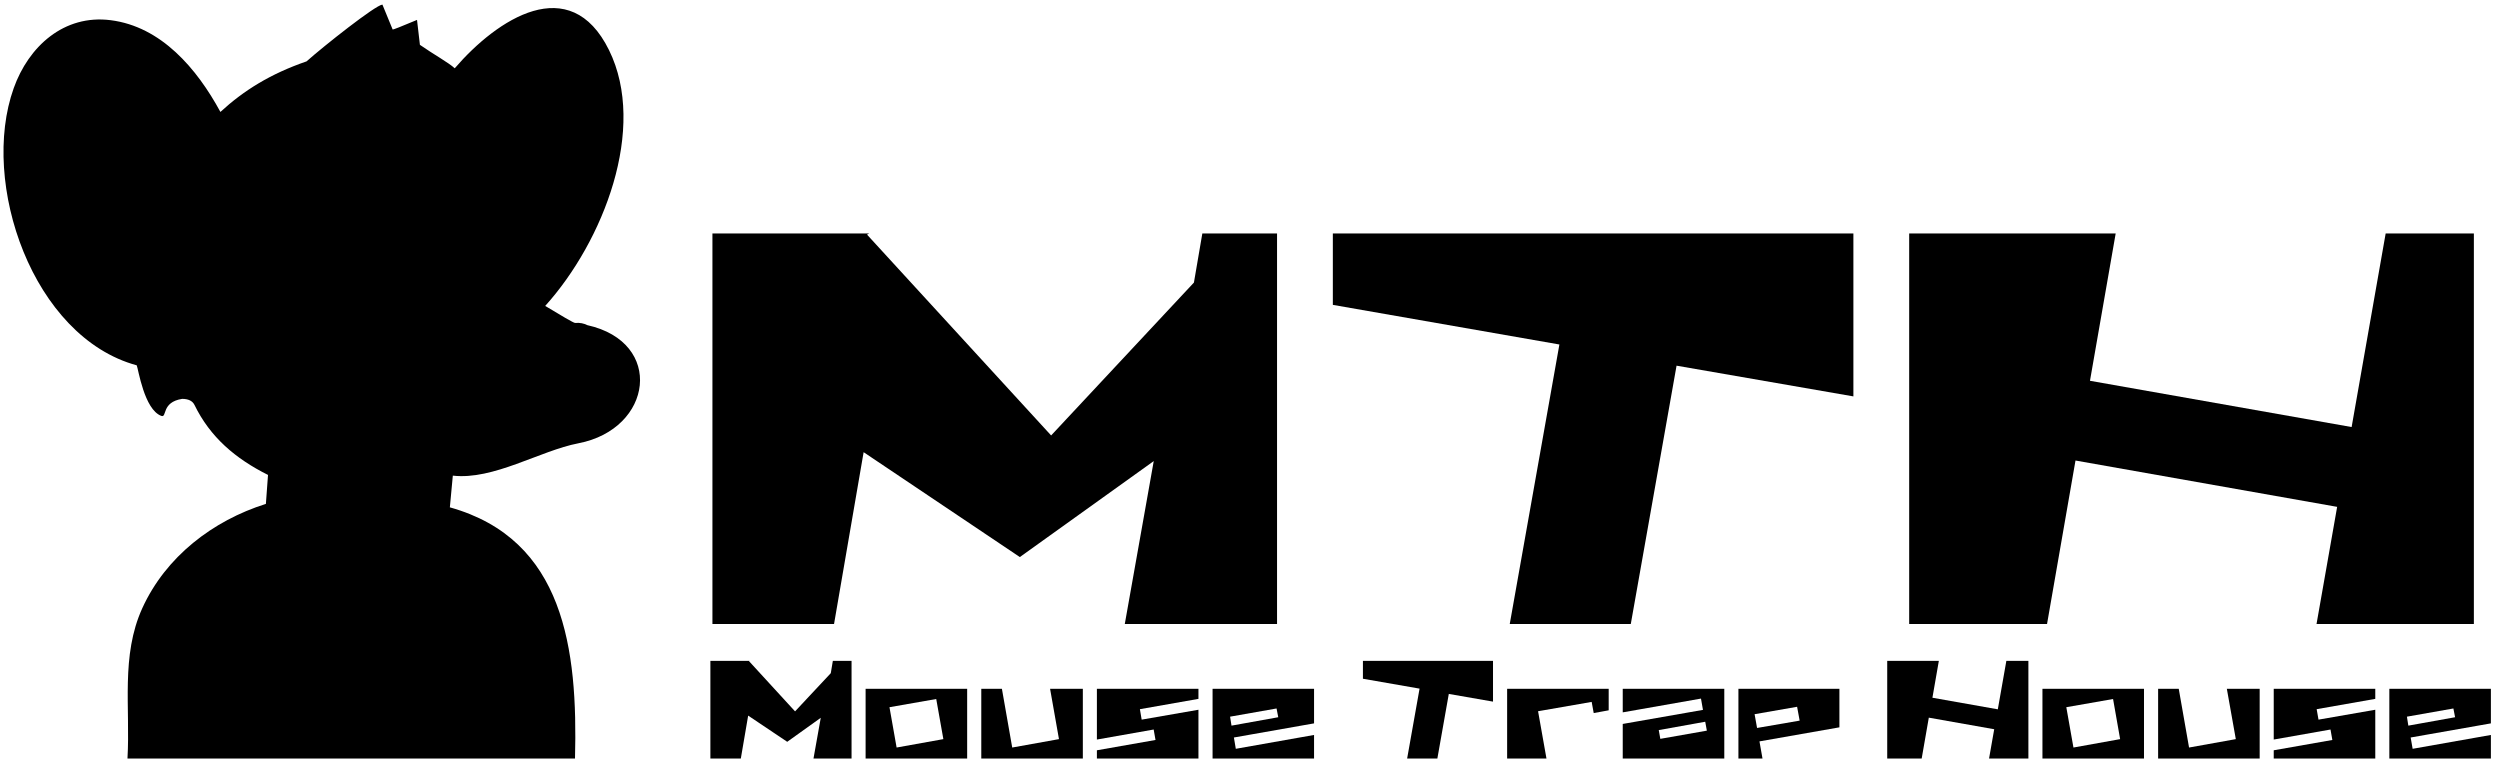
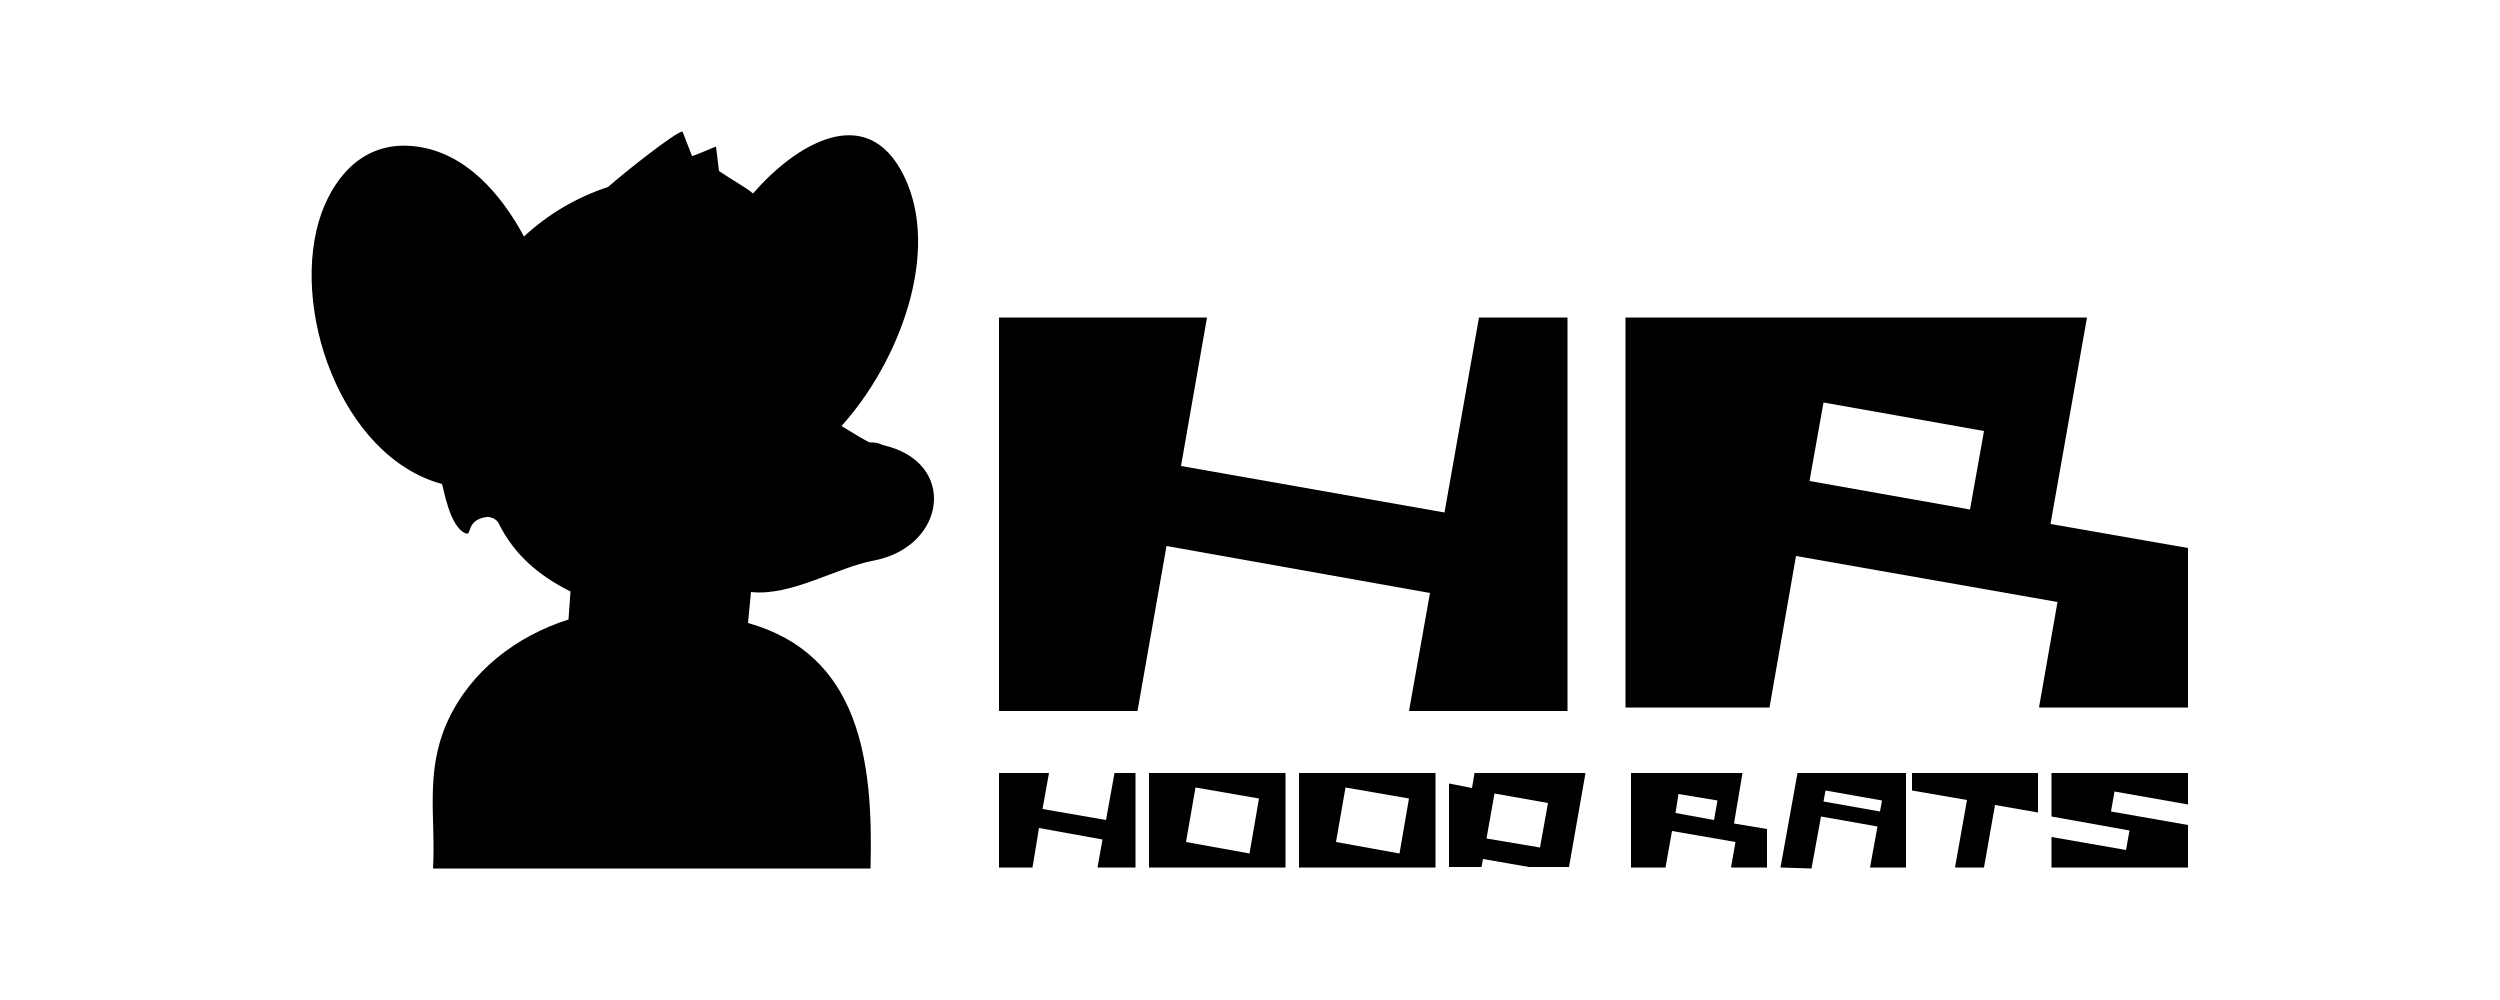
- <svg xmlns="http://www.w3.org/2000/svg" version="1.2" baseProfile="tiny-ps" viewBox="0 0 354 108" width="354" height="108">
-   <style>
- 		tspan { white-space:pre }
- 		.shp0 { fill: #000000 } 
- 	</style>
-   <g id="Layer 1">
-     <g id="&lt;Group&gt;">
-       <g id="&lt;Group&gt;">
-         <path id="&lt;Path&gt;" class="shp0" d="M81.9 62.77C76.46 63.82 69.87 68.01 64.12 67.35L63.7 71.84C79.89 76.37 81.83 91.87 81.42 107.41L18.06 107.41C18.06 107.41 18.05 107.41 18.05 107.4C18.47 100.24 17.08 92.86 20.15 86.12C23.48 78.81 30.14 73.72 37.65 71.35C37.8 69.34 37.81 69.26 37.95 67.25C33.33 64.94 29.76 61.9 27.54 57.34C27.26 56.77 26.68 56.48 25.79 56.48C22.81 56.95 23.68 59.2 22.84 58.89C20.41 57.99 19.58 52.21 19.36 51.73C4.63 47.72 -2.86 25.92 1.94 12.49C4.05 6.57 9.06 2.01 15.68 2.86C22.82 3.77 27.87 9.69 31.21 15.85C34.5 12.82 38.3 10.45 43.41 8.69C45.84 6.52 53.19 0.71 54.15 0.65L55.6 4.18C55.64 4.22 56.79 3.77 59.05 2.82L59.46 6.35C61.39 7.7 63.52 8.86 64.39 9.67C70.41 2.68 80.72 -4.11 86.24 7.1C91.68 18.16 85.45 34.17 77.2 43.32C79.26 44.56 81.24 45.75 81.44 45.73C82.13 45.67 82.69 45.8 83.16 46.04C94.11 48.47 92.45 60.74 81.9 62.77Z" />
-       </g>
-       <g id="&lt;Group&gt;">
-         <path id="&lt;Compound Path&gt;" class="shp0" d="M120.58 93.58L120.58 107.41L115.19 107.41L116.22 101.64L111.47 105.04L105.94 101.33L104.9 107.41L100.59 107.41L100.59 93.58L106.14 93.58L106.06 93.62L112.58 100.73L117.64 95.32L117.93 93.58L120.58 93.58Z" />
-         <path id="&lt;Compound Path&gt;" fill-rule="evenodd" class="shp0" d="M122.57 97.53L136.95 97.53L136.95 107.41L122.57 107.41L122.57 97.53ZM126.96 105.85L133.58 104.66L132.57 98.98L125.95 100.14L126.96 105.85Z" />
-         <path id="&lt;Compound Path&gt;" class="shp0" d="M153.33 97.53L153.33 107.41L138.95 107.41L138.95 97.53L141.87 97.53L143.33 105.85L149.95 104.66L148.69 97.53L153.33 97.53Z" />
-         <path id="&lt;Compound Path&gt;" class="shp0" d="M169.7 97.53L169.7 98.96L161.41 100.42L161.66 101.9L169.7 100.5L169.7 107.41L155.32 107.41L155.32 106.24L163.62 104.78L163.36 103.3L155.32 104.72L155.32 97.53L169.7 97.53Z" />
-         <path id="&lt;Compound Path&gt;" fill-rule="evenodd" class="shp0" d="M186.07 97.53L186.07 102.43L174.72 104.43L174.99 106.03L186.07 104.07L186.07 107.41L171.7 107.41L171.7 97.53L186.07 97.53ZM174.38 102.75L181 101.56L180.76 100.32L174.18 101.48L174.38 102.75Z" />
-         <path id="&lt;Compound Path&gt;" class="shp0" d="M211.41 93.58L211.41 99.35L205.15 98.26L203.53 107.41L199.25 107.41L201.01 97.51L192.99 96.11L192.99 93.58L211.41 93.58Z" />
-         <path id="&lt;Compound Path&gt;" class="shp0" d="M227.79 97.53L227.79 100.58L225.67 100.97L225.38 99.39L217.79 100.71L218.98 107.41L213.41 107.41L213.41 97.53L227.79 97.53Z" />
-         <path id="&lt;Compound Path&gt;" fill-rule="evenodd" class="shp0" d="M244.16 97.53L244.16 107.41L229.78 107.41L229.78 102.51L241.14 100.52L240.86 98.92L229.78 100.87L229.78 97.53L244.16 97.53ZM235.1 104.62L241.69 103.46L241.46 102.2L234.88 103.38L235.1 104.62Z" />
-         <path id="&lt;Compound Path&gt;" fill-rule="evenodd" class="shp0" d="M260.46 97.53L260.46 102.99L249.14 104.98L249.57 107.41L246.16 107.41L246.16 97.53L260.46 97.53ZM248.8 103.08L254.83 102.04L254.47 100.08L248.45 101.13L248.8 103.08Z" />
-         <path id="&lt;Compound Path&gt;" class="shp0" d="M287.22 93.58L287.22 107.41L281.65 107.41L282.38 103.26L273.12 101.62L272.11 107.41L267.23 107.41L267.23 93.58L274.54 93.58L273.63 98.8L282.89 100.44L284.1 93.58L287.22 93.58Z" />
-         <path id="&lt;Compound Path&gt;" fill-rule="evenodd" class="shp0" d="M289.21 97.53L303.59 97.53L303.59 107.41L289.21 107.41L289.21 97.53ZM293.6 105.85L300.21 104.66L299.21 98.98L292.59 100.14L293.6 105.85Z" />
-         <path id="&lt;Compound Path&gt;" class="shp0" d="M319.97 97.53L319.97 107.41L305.59 107.41L305.59 97.53L308.51 97.53L309.97 105.85L316.59 104.66L315.32 97.53L319.97 97.53Z" />
-         <path id="&lt;Compound Path&gt;" class="shp0" d="M336.34 97.53L336.34 98.96L328.04 100.42L328.3 101.9L336.34 100.5L336.34 107.41L321.96 107.41L321.96 106.24L330.26 104.78L330 103.3L321.96 104.72L321.96 97.53L336.34 97.53Z" />
-         <path id="&lt;Compound Path&gt;" fill-rule="evenodd" class="shp0" d="M352.71 97.53L352.71 102.43L341.35 104.43L341.63 106.03L352.71 104.07L352.71 107.41L338.33 107.41L338.33 97.53L352.71 97.53ZM341.02 102.75L347.64 101.56L347.4 100.32L340.82 101.48L341.02 102.75Z" />
-       </g>
-       <g id="&lt;Group&gt;">
-         <path id="&lt;Compound Path&gt;" class="shp0" d="M180.83 33.06L180.83 88.36L159.27 88.36L163.37 65.29L144.41 78.88L122.29 64.03L118.1 88.36L100.88 88.36L100.88 33.06L123.08 33.06L122.77 33.22L148.84 61.66L169.06 40.01L170.25 33.06L180.83 33.06Z" />
-         <path id="&lt;Compound Path&gt;" class="shp0" d="M262.44 33.06L262.44 56.13L237.4 51.78L230.92 88.36L213.78 88.36L220.81 48.78L188.73 43.17L188.73 33.06L262.44 33.06Z" />
-         <path id="&lt;Compound Path&gt;" class="shp0" d="M350.3 33.06L350.3 88.36L328.02 88.36L330.94 71.77L293.89 65.21L289.86 88.36L270.34 88.36L270.34 33.06L299.58 33.06L295.94 53.92L332.99 60.47L337.81 33.06L350.3 33.06Z" />
-       </g>
-     </g>
-   </g>
+ <svg xmlns="http://www.w3.org/2000/svg" id="Layer_1" data-name="Layer 1" viewBox="0 0 500 200">
+   <path d="M176.5,89a4.3,4.3,0,0,0-2.4-.5c-.3.1-3-1.6-5.8-3.3,11.4-12.6,20-34.7,12.5-50s-21.9-6.1-30.2,3.5c-1.2-1.1-4.2-2.7-6.8-4.5l-.6-4.9s-4.7,2-4.8,1.9l-1.9-4.9c-1.4.1-11.5,8.1-14.9,11.1a45.4,45.4,0,0,0-16.8,9.9c-4.6-8.5-11.6-16.7-21.5-18s-16,5.2-19,13.3c-6.6,18.6,3.8,48.7,24.1,54.2.3.7,1.5,8.7,4.8,9.9,1.2.4,0-2.7,4.1-3.3a2.6,2.6,0,0,1,2.4,1.2c3.1,6.3,8,10.5,14.4,13.7l-.4,5.6c-10.4,3.3-19.6,10.3-24.2,20.4s-2.3,19.5-2.9,29.4h87.5c.6-21.5-2.1-42.8-24.5-49.1l.6-6.2c8,.9,17.1-4.9,24.6-6.3C189.3,109.3,191.6,92.3,176.5,89Z" />
+   <path d="M227.1,154.6v18.9h-7.6l1-5.6-12.7-2.3-1.3,7.9h-6.7V154.6h10l-1.3,7.2,12.7,2.2,1.7-9.4Z" />
+   <path d="M229.8,154.6h27.3v18.9H229.8Zm20.1,16.1,1.9-11-12.7-2.2-1.9,10.9Z" />
+   <path d="M259.8,154.6h27.3v18.9H259.8Zm20.1,16.1,1.9-11-12.7-2.2-1.9,10.9Z" />
+   <path d="M317.1,154.6h0l-3.3,18.8h-8l-9.2-1.6-.3,1.6h-6.5V156.7l4.6.9.5-3ZM308,169.5l1.6-8.9-10.7-1.9-1.6,9Z" />
+   <path d="M348.5,154.6l-1.7,10.1,6.6,1.1v7.7h-7.2l.9-5.1-12.7-2.2-1.3,7.3h-6.9V154.6Zm-5.7,9.4.7-3.9-7.8-1.3-.6,3.8Z" />
+   <path d="M381.2,154.6v18.9H374l1.5-8.2-11.3-2-1.9,10.4-6.2-.2,3.4-18.9Zm-5.2,7.7.4-2.2-11.3-2-.4,2.2Z" />
+   <path d="M407.6,154.6v7.9L399,161l-2.2,12.5H391l2.4-13.5-11-1.9v-3.5Z" />
+   <path d="M437.6,154.6v6.3l-14.7-2.6-.7,4,15.4,2.7v8.5H410.3v-6.1l14.9,2.6.7-3.9-15.6-2.8v-8.7Z" />
+   <polygon points="288.9 102.5 236.2 93.2 241.4 63.5 199.8 63.5 199.8 142.2 227.5 142.2 233.3 109.2 286 118.6 281.8 142.2 313.5 142.2 313.5 63.5 295.8 63.5 288.9 102.5" />
+   <path d="M410.1,104.8l7.3-41.3H325.1v78h28.8l5.3-30.3,52.3,9.2-3.7,21.1h29.8V109.6ZM394,101.9l-32.1-5.7,2.8-15.7,32.1,5.7Z" />
</svg>
